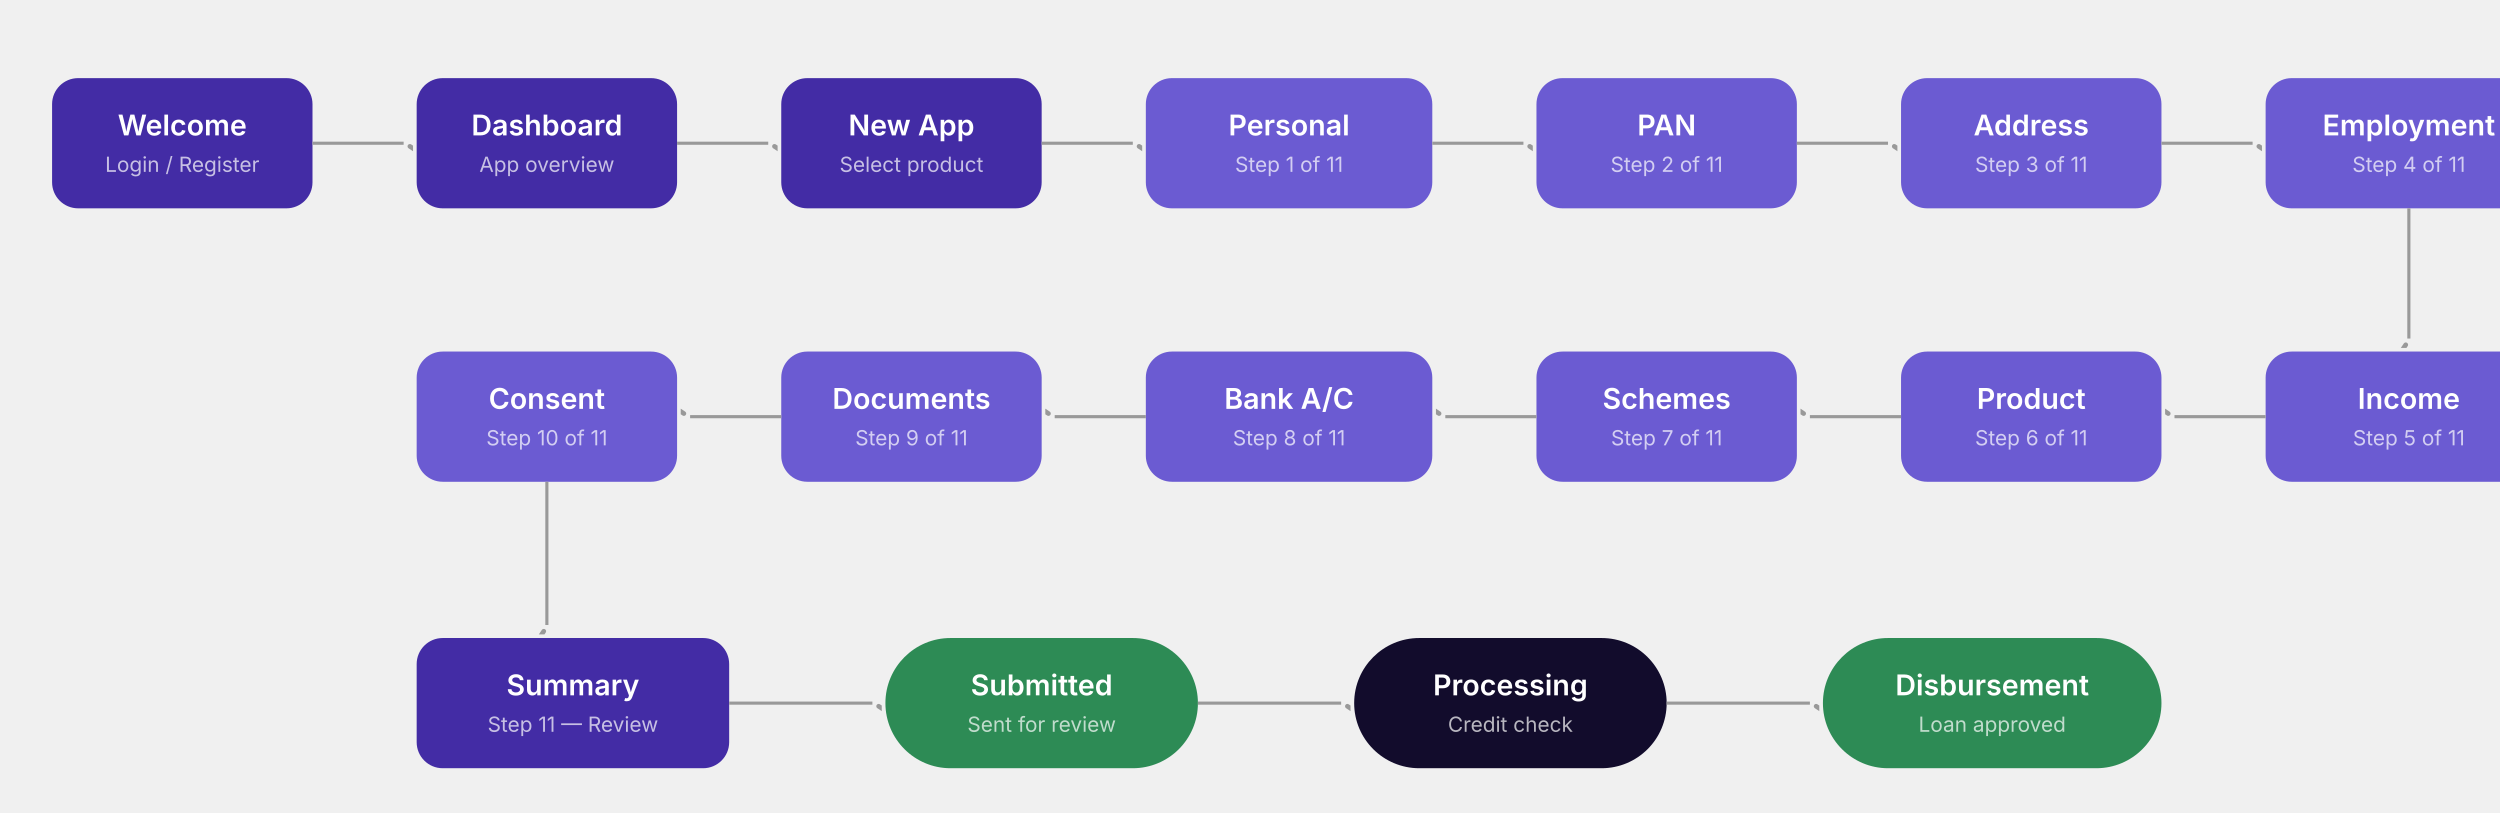
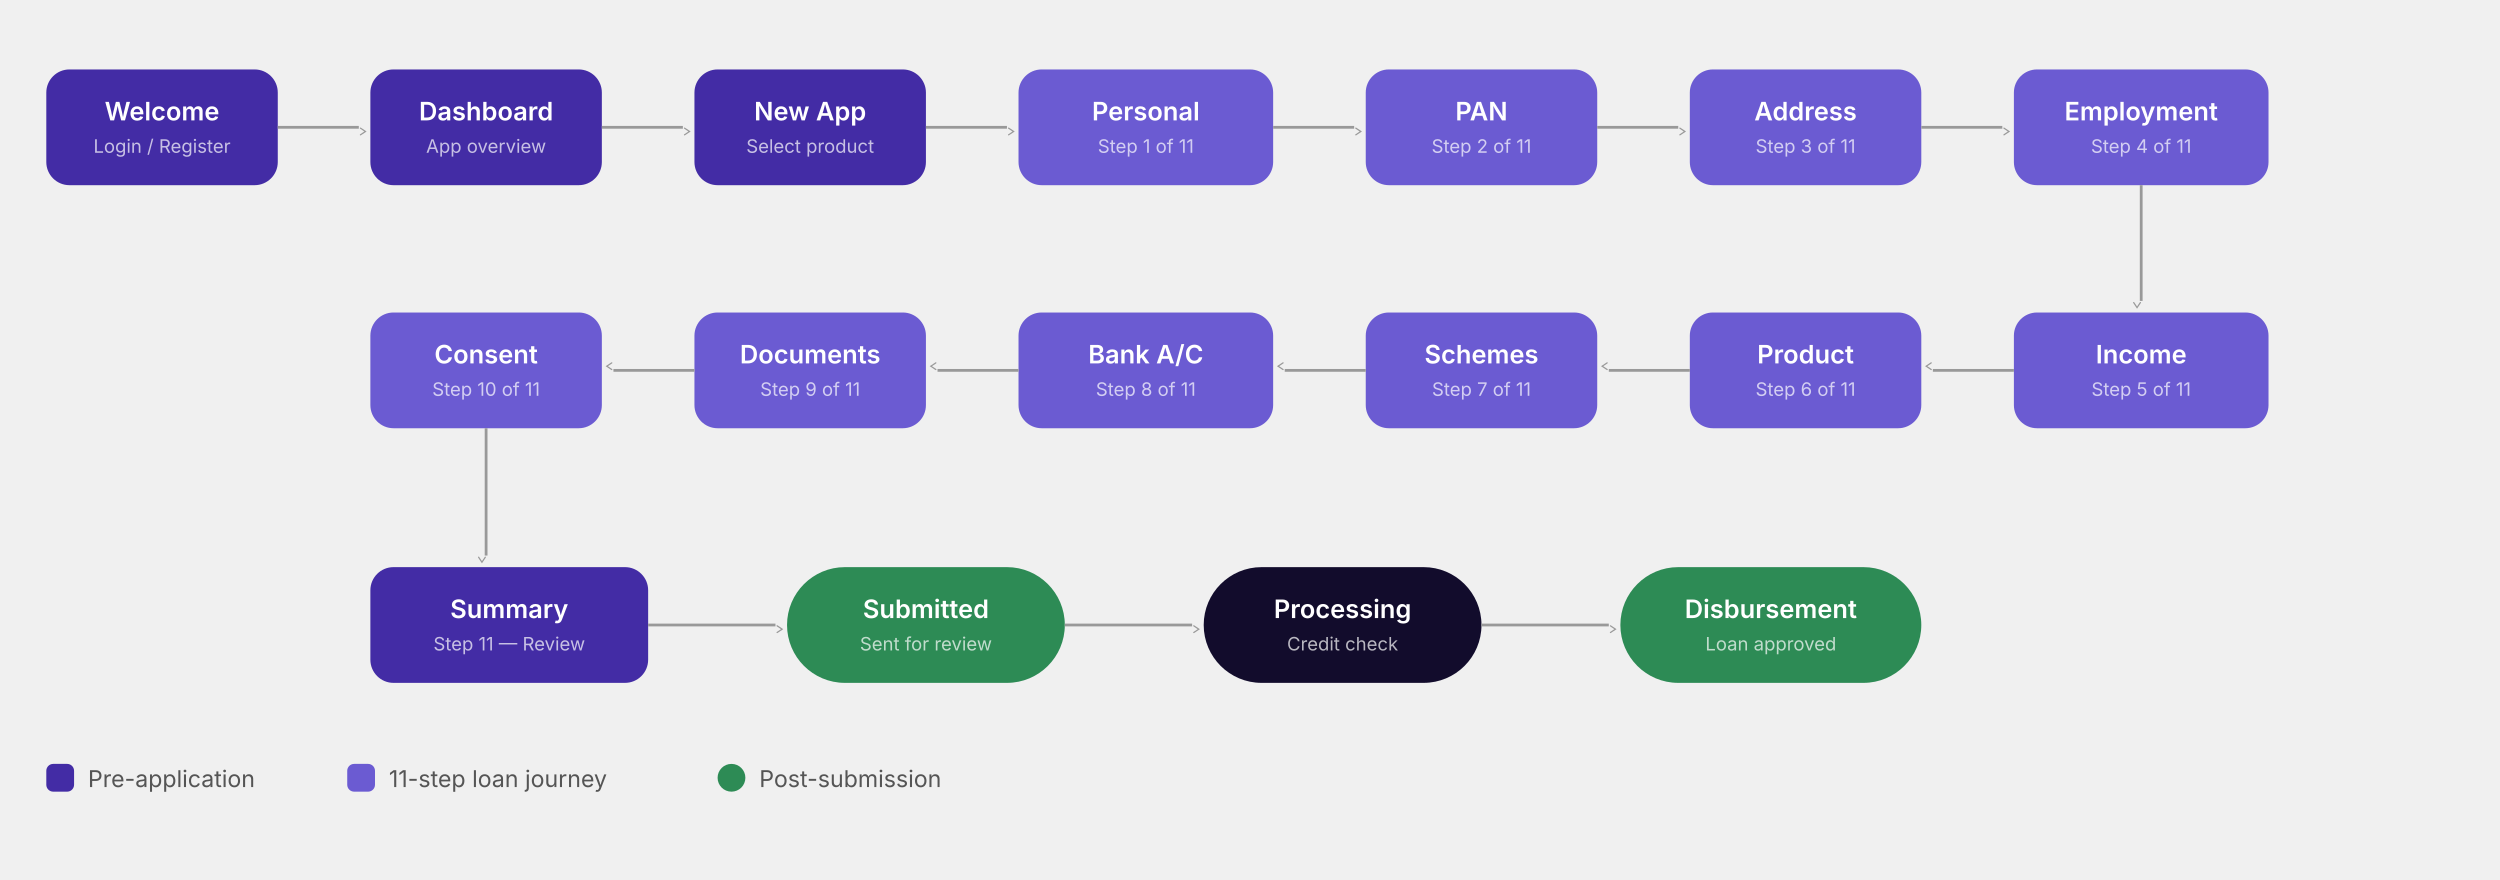
- <svg xmlns="http://www.w3.org/2000/svg" style="width:100%;background:#f8f8f6;border-radius:12px;" viewbox="0 0 1080 380">
+ <svg xmlns="http://www.w3.org/2000/svg" style="width:100%;background:#f8f8f6;border-radius:12px;" viewBox="0 0 1080 380">
  <style>text{font-family:Inter,sans-serif}.nd{rx:10}.t{font-size:11px;fill:#fff;font-weight:600;text-anchor:middle}.ts{font-size:8px;fill:rgba(255,255,255,0.7);text-anchor:middle}.ar{stroke:#999;stroke-width:1.2;fill:none;marker-end:url(#af)}</style>
  <defs>
-     <marker id="af" markerheight="6" markerwidth="6" orient="auto" refx="8" refy="5" viewbox="0 0 10 10">
+     <marker id="af" markerheight="6" markerwidth="6" orient="auto" refx="8" refy="5" viewBox="0 0 10 10">
      <path d="M2 1L8 5L2 9" fill="none" stroke="#999" stroke-linecap="round" stroke-width="1.5" />
    </marker>
  </defs>
  <rect class="nd" fill="#432CA5" height="50" width="100" x="20" y="30" />
  <text class="t" x="70" y="52">Welcome</text>
  <text class="ts" x="70" y="66">Login / Register</text>
  <line class="ar" x1="120" x2="155" y1="55" y2="55" />
  <rect class="nd" fill="#432CA5" height="50" width="100" x="160" y="30" />
  <text class="t" x="210" y="52">Dashboard</text>
  <text class="ts" x="210" y="66">App overview</text>
  <line class="ar" x1="260" x2="295" y1="55" y2="55" />
  <rect class="nd" fill="#432CA5" height="50" width="100" x="300" y="30" />
  <text class="t" x="350" y="52">New App</text>
  <text class="ts" x="350" y="66">Select product</text>
  <line class="ar" x1="400" x2="435" y1="55" y2="55" />
  <rect class="nd" fill="#6B5BD2" height="50" width="110" x="440" y="30" />
  <text class="t" x="495" y="52">Personal</text>
  <text class="ts" x="495" y="66">Step 1 of 11</text>
  <line class="ar" x1="550" x2="585" y1="55" y2="55" />
  <rect class="nd" fill="#6B5BD2" height="50" width="100" x="590" y="30" />
  <text class="t" x="640" y="52">PAN</text>
  <text class="ts" x="640" y="66">Step 2 of 11</text>
  <line class="ar" x1="690" x2="725" y1="55" y2="55" />
  <rect class="nd" fill="#6B5BD2" height="50" width="100" x="730" y="30" />
  <text class="t" x="780" y="52">Address</text>
  <text class="ts" x="780" y="66">Step 3 of 11</text>
  <line class="ar" x1="830" x2="865" y1="55" y2="55" />
  <rect class="nd" fill="#6B5BD2" height="50" width="110" x="870" y="30" />
  <text class="t" x="925" y="52">Employment</text>
  <text class="ts" x="925" y="66">Step 4 of 11</text>
  <line class="ar" x1="925" x2="925" y1="80" y2="130" />
  <rect class="nd" fill="#6B5BD2" height="50" width="110" x="870" y="135" />
  <text class="t" x="925" y="157">Income</text>
  <text class="ts" x="925" y="171">Step 5 of 11</text>
  <line class="ar" x1="870" x2="835" y1="160" y2="160" />
  <rect class="nd" fill="#6B5BD2" height="50" width="100" x="730" y="135" />
  <text class="t" x="780" y="157">Product</text>
  <text class="ts" x="780" y="171">Step 6 of 11</text>
  <line class="ar" x1="730" x2="695" y1="160" y2="160" />
  <rect class="nd" fill="#6B5BD2" height="50" width="100" x="590" y="135" />
  <text class="t" x="640" y="157">Schemes</text>
  <text class="ts" x="640" y="171">Step 7 of 11</text>
  <line class="ar" x1="590" x2="555" y1="160" y2="160" />
  <rect class="nd" fill="#6B5BD2" height="50" width="110" x="440" y="135" />
  <text class="t" x="495" y="157">Bank A/C</text>
  <text class="ts" x="495" y="171">Step 8 of 11</text>
  <line class="ar" x1="440" x2="405" y1="160" y2="160" />
  <rect class="nd" fill="#6B5BD2" height="50" width="100" x="300" y="135" />
  <text class="t" x="350" y="157">Documents</text>
  <text class="ts" x="350" y="171">Step 9 of 11</text>
  <line class="ar" x1="300" x2="265" y1="160" y2="160" />
  <rect class="nd" fill="#6B5BD2" height="50" width="100" x="160" y="135" />
  <text class="t" x="210" y="157">Consent</text>
  <text class="ts" x="210" y="171">Step 10 of 11</text>
  <line class="ar" x1="210" x2="210" y1="185" y2="240" />
  <rect class="nd" fill="#432CA5" height="50" width="120" x="160" y="245" />
  <text class="t" x="220" y="267">Summary</text>
  <text class="ts" x="220" y="281">Step 11 — Review</text>
  <line class="ar" x1="280" x2="335" y1="270" y2="270" />
  <rect fill="#2D8B55" height="50" rx="25" width="120" x="340" y="245" />
  <text class="t" x="400" y="267">Submitted</text>
  <text class="ts" x="400" y="281">Sent for review</text>
  <line class="ar" x1="460" x2="515" y1="270" y2="270" />
  <rect fill="#120C2C" height="50" rx="25" width="120" x="520" y="245" />
  <text class="t" x="580" y="267">Processing</text>
  <text class="ts" x="580" y="281">Credit check</text>
  <line class="ar" x1="640" x2="695" y1="270" y2="270" />
  <rect fill="#2D8B55" height="50" rx="25" width="130" x="700" y="245" />
  <text class="t" x="765" y="267">Disbursement</text>
  <text class="ts" x="765" y="281">Loan approved</text>
  <rect fill="#432CA5" height="12" rx="3" width="12" x="20" y="330" />
  <text style="font-size:10px;fill:#555" x="38" y="340">Pre-application</text>
  <rect fill="#6B5BD2" height="12" rx="3" width="12" x="150" y="330" />
  <text style="font-size:10px;fill:#555" x="168" y="340">11-step loan journey</text>
  <rect fill="#2D8B55" height="12" rx="6" width="12" x="310" y="330" />
  <text style="font-size:10px;fill:#555" x="328" y="340">Post-submission</text>
</svg>
